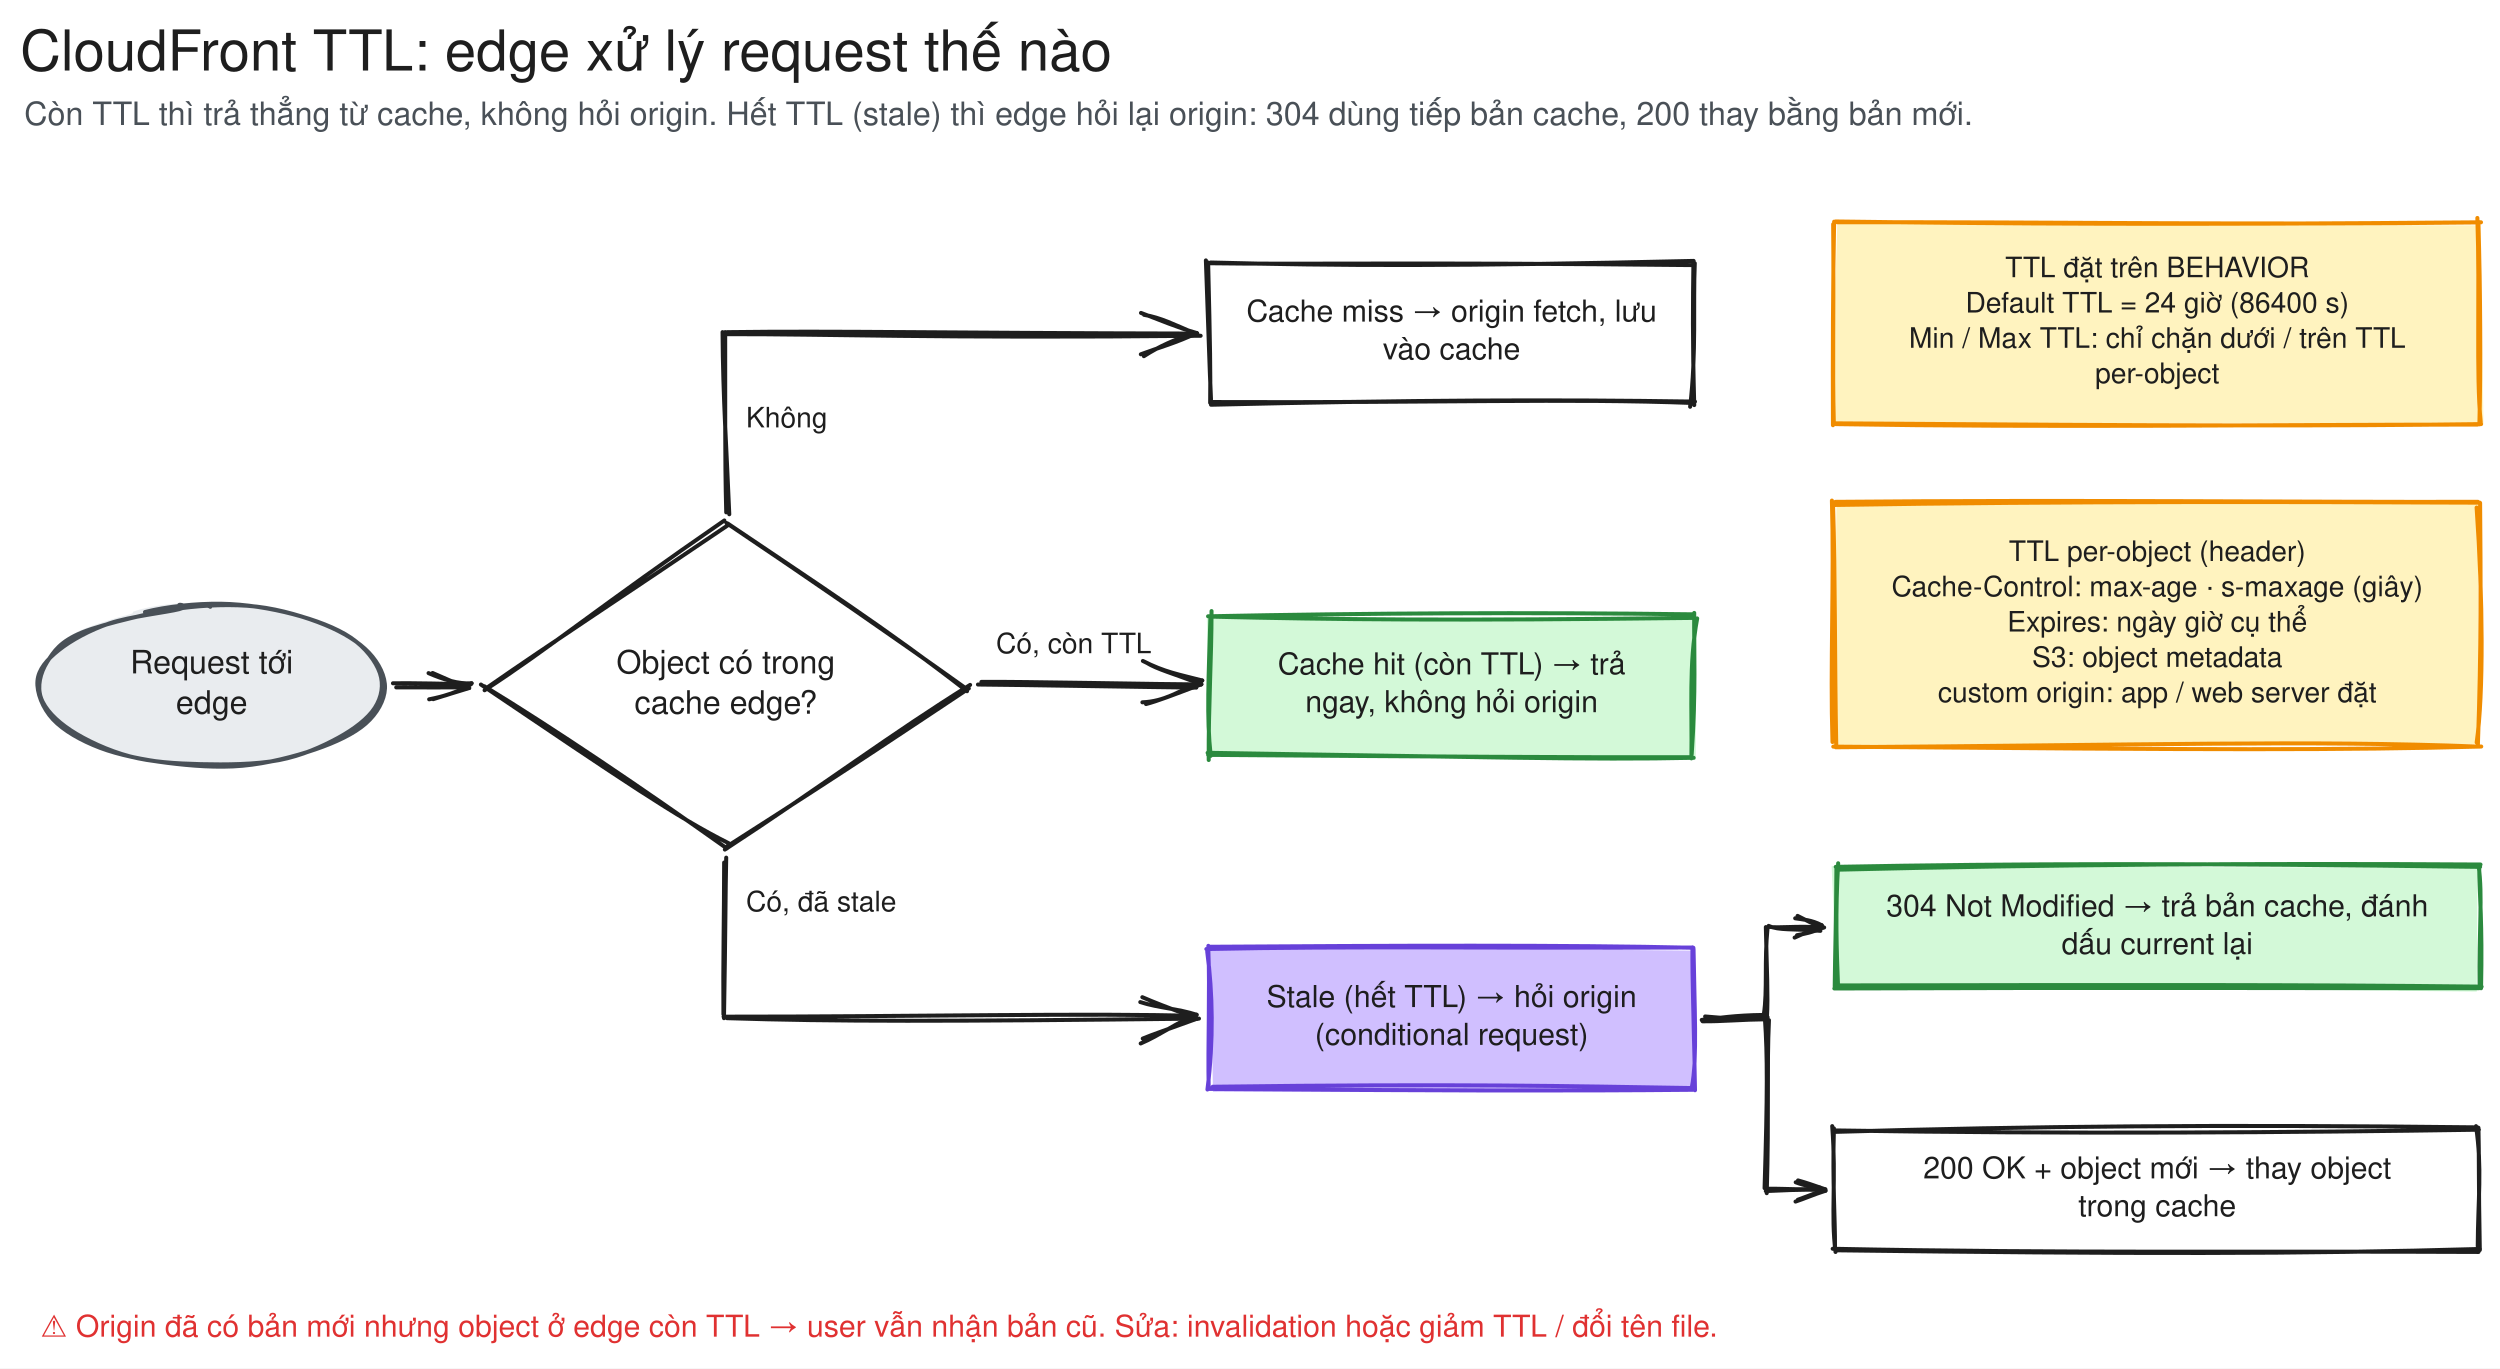
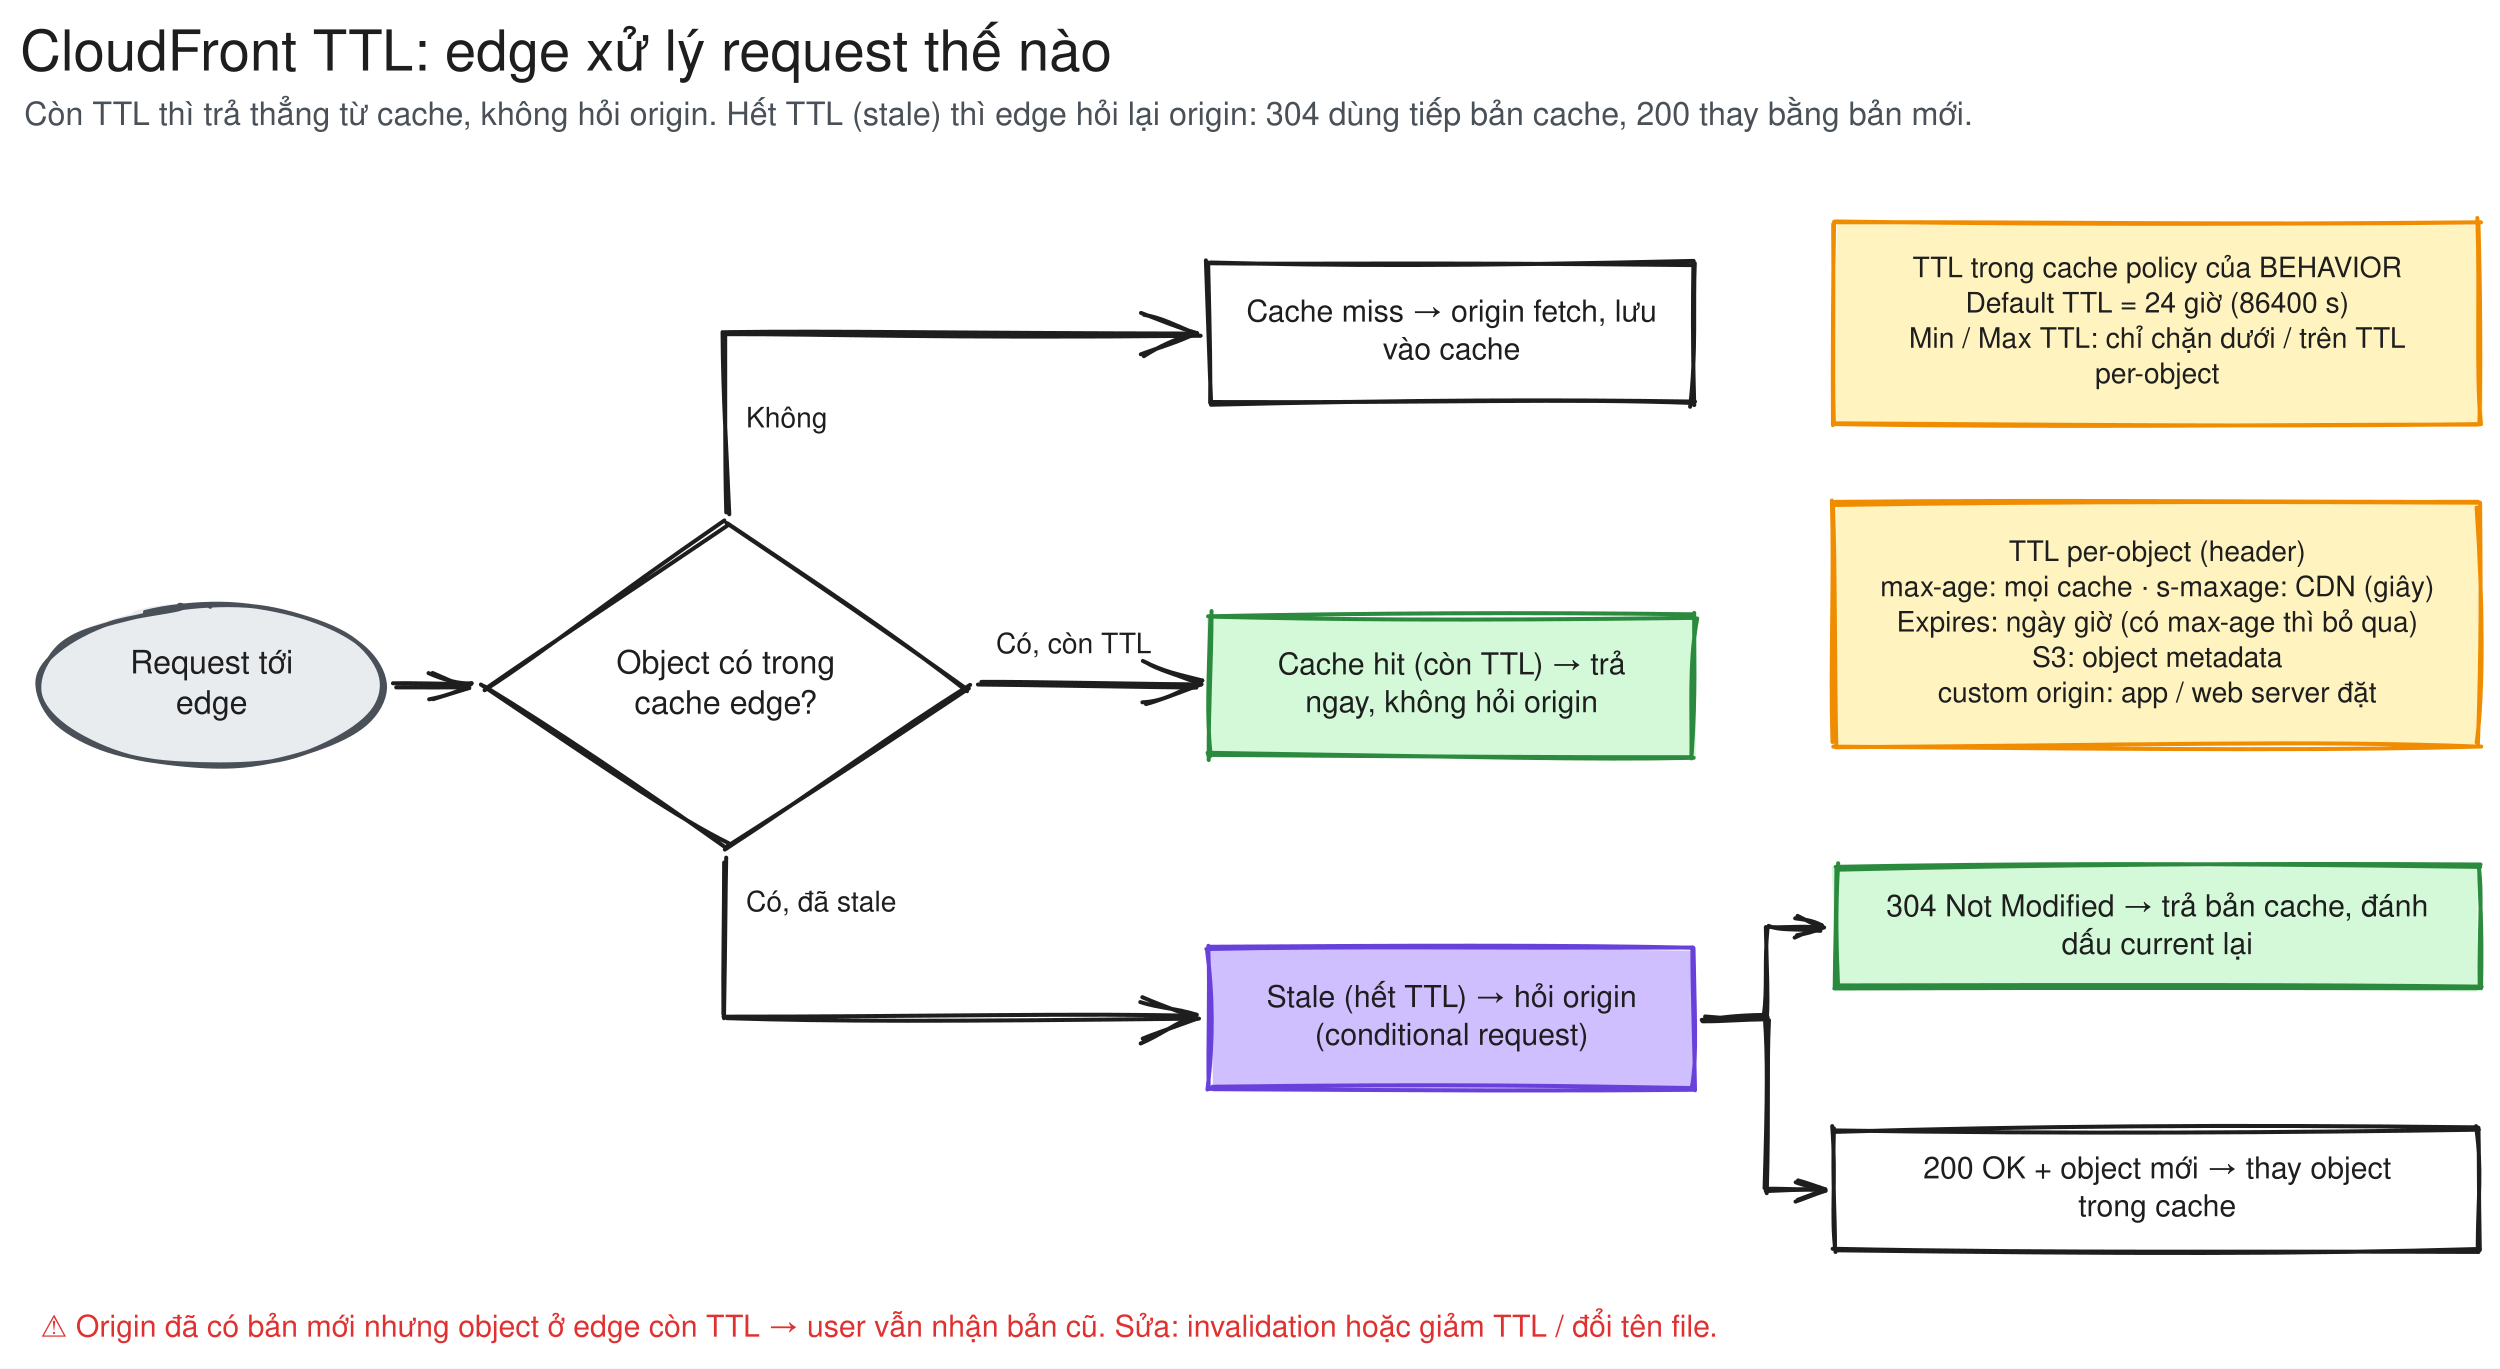
<svg xmlns="http://www.w3.org/2000/svg" version="1.1" viewBox="0 0 1240 678.75" width="1240" height="678.75">
  <defs>
    <style>
      @font-face {
        font-family: "Virgil";
        src: url("https://excalidraw.com/Virgil.woff2");
      }
      @font-face {
        font-family: "Cascadia";
        src: url("https://excalidraw.com/Cascadia.woff2");
      }
    </style>
  </defs>
  <rect x="0" y="0" width="1240" height="678.75" fill="#ffffff" />
  <g transform="translate(10 10) rotate(0 285.18 17.5)">
    <text x="0" y="25" font-family="Helvetica, Segoe UI Emoji" font-size="28px" fill="#1e1e1e" text-anchor="start" style="white-space: pre;" direction="ltr">CloudFront TTL: edge xử lý request thế nào</text>
  </g>
  <g transform="translate(12 48) rotate(0 509.2 10)">
    <text x="0" y="14" font-family="Helvetica, Segoe UI Emoji" font-size="16px" fill="#495057" text-anchor="start" style="white-space: pre;" direction="ltr">Còn TTL thì trả thẳng từ cache, không hỏi origin. Hết TTL (stale) thì edge hỏi lại origin: 304 dùng tiếp bản cache, 200 thay bằng bản mới.</text>
  </g>
  <g stroke-linecap="round" transform="translate(20 300) rotate(0 85 40)">
    <path d="M90.87 0.54 C102.77 0.31, 117.26 1.96, 127.95 4.81 C138.64 7.66, 148.12 12.76, 155.03 17.63 C161.93 22.5, 167.4 28.45, 169.4 34.02 C171.4 39.59, 170.82 45.65, 167.01 51.04 C163.21 56.44, 155.07 61.9, 146.59 66.37 C138.1 70.85, 127.59 75.59, 116.1 77.9 C104.6 80.22, 89.85 80.89, 77.63 80.26 C65.41 79.62, 53.26 77.11, 42.77 74.08 C32.28 71.04, 21.6 66.8, 14.69 62.05 C7.79 57.3, 3.13 51.22, 1.35 45.59 C-0.43 39.97, 0.35 33.87, 4 28.29 C7.64 22.72, 14.78 16.41, 23.22 12.17 C31.66 7.93, 41.58 4.8, 54.64 2.85 C67.71 0.91, 92.52 0.72, 101.61 0.51 C110.7 0.3, 109.74 0.87, 109.18 1.58 M46.03 3.39 C55.94 -0.15, 69.44 -1.06, 81.46 -1.12 C93.47 -1.17, 106.94 0.78, 118.15 3.06 C129.36 5.34, 140.5 8.01, 148.73 12.55 C156.96 17.09, 164.22 24.75, 167.53 30.3 C170.85 35.86, 170.9 40.51, 168.63 45.87 C166.37 51.23, 161.36 57.69, 153.93 62.45 C146.5 67.21, 135.03 71.6, 124.07 74.44 C113.11 77.27, 100.41 79.08, 88.18 79.47 C75.94 79.86, 62 78.89, 50.65 76.78 C39.29 74.66, 27.73 70.93, 20.03 66.76 C12.33 62.6, 7.33 57.56, 4.45 51.76 C1.58 45.97, 0.89 38.14, 2.77 32 C4.65 25.85, 8.81 19.43, 15.73 14.88 C22.65 10.33, 39.36 6.31, 44.29 4.7 C49.22 3.09, 44.54 4.54, 45.32 5.22" stroke="none" stroke-width="0" fill="#e9ecef" />
    <path d="M51.91 3.57 C62.2 0.91, 77.32 -0.72, 89.55 -0.55 C101.79 -0.38, 114.57 1.81, 125.31 4.61 C136.05 7.42, 146.83 11.41, 154.01 16.28 C161.19 21.15, 166.43 28.02, 168.41 33.82 C170.4 39.61, 169.36 45.71, 165.92 51.07 C162.47 56.42, 155.65 61.62, 147.73 65.95 C139.8 70.27, 129.72 74.84, 118.35 77.02 C106.98 79.2, 91.81 79.33, 79.49 79.02 C67.17 78.71, 55.15 77.97, 44.41 75.17 C33.68 72.37, 22.43 67.06, 15.08 62.21 C7.73 57.36, 2.29 51.71, 0.33 46.08 C-1.62 40.44, -0.04 33.79, 3.36 28.38 C6.76 22.98, 9.82 18.18, 20.74 13.67 C31.66 9.16, 58.27 3.44, 68.86 1.33 C79.46 -0.79, 84 0.47, 84.31 0.97 M69.73 1.68 C81.07 0.15, 95.44 -0.48, 107.35 0.89 C119.26 2.27, 131.91 6.13, 141.18 9.93 C150.45 13.74, 158.03 18.47, 162.99 23.72 C167.95 28.97, 171.22 35.57, 170.95 41.43 C170.68 47.29, 167.14 53.85, 161.37 58.9 C155.61 63.95, 146.55 68.23, 136.36 71.72 C126.17 75.21, 112.47 78.72, 100.23 79.82 C88 80.93, 74.73 79.85, 62.96 78.37 C51.19 76.88, 39.06 74.51, 29.62 70.92 C20.17 67.33, 11.45 62.35, 6.28 56.82 C1.11 51.28, -1.9 43.45, -1.42 37.72 C-0.93 31.99, 3.22 27.2, 9.19 22.45 C15.15 17.69, 24.44 12.55, 34.38 9.17 C44.32 5.79, 63.07 3.66, 68.83 2.15 C74.59 0.63, 68.68 -0.38, 68.93 0.08" stroke="#495057" stroke-width="2" fill="none" />
  </g>
  <g transform="translate(61.32 320) rotate(0 43.68 20)">
    <text x="43.68" y="14" font-family="Helvetica, Segoe UI Emoji" font-size="16px" fill="#1e1e1e" text-anchor="middle" style="white-space: pre;" direction="ltr">Request tới</text>
    <text x="43.68" y="34" font-family="Helvetica, Segoe UI Emoji" font-size="16px" fill="#1e1e1e" text-anchor="middle" style="white-space: pre;" direction="ltr">edge</text>
  </g>
  <g stroke-linecap="round" transform="translate(240 260) rotate(0 120 80)">
    <path d="M122.95 -1.47 L241.28 81.22 L119.35 160.64 L-1.61 82.29" stroke="none" stroke-width="0" fill="#ffffff" fill-rule="evenodd" />
    <path d="M120.96 -0.33 C162.66 27.88, 200.4 52.3, 239.65 82.85 M120.29 -0.62 C162.39 27.68, 204.76 56.86, 239.36 81.64 M241.18 79.71 C202.52 103.69, 168.29 129.55, 119.53 161.39 M240.54 81.46 C212.52 100, 186.18 118, 120.27 160.03 M121.42 158.24 C96.17 145.61, 69.3 127.3, -1.47 79.53 M120.54 160.82 C78.7 131.13, 35.82 102.1, 0.23 80.37 M0.35 82.37 C32.12 61.8, 58.33 40.11, 119.28 -1.85 M0.9 81.54 C35.56 57.43, 70.65 34.71, 121.5 0.21" stroke="#1e1e1e" stroke-width="2" fill="none" />
  </g>
  <g transform="translate(299.52 320) rotate(0 60.48 20)">
    <text x="60.48" y="14" font-family="Helvetica, Segoe UI Emoji" font-size="16px" fill="#1e1e1e" text-anchor="middle" style="white-space: pre;" direction="ltr">Object có trong</text>
    <text x="60.48" y="34" font-family="Helvetica, Segoe UI Emoji" font-size="16px" fill="#1e1e1e" text-anchor="middle" style="white-space: pre;" direction="ltr">cache edge?</text>
  </g>
  <g stroke-linecap="round" transform="translate(600 130) rotate(0 120 35)">
    <path d="M-0.03 0.23 L240.65 -0.53 L241.07 69.58 L0.51 68.26" stroke="none" stroke-width="0" fill="#ffffff" />
    <path d="M-1.18 0.55 C49.63 1.29, 98.97 -0.03, 240.5 1.5 M0.52 0.2 C63.21 1.86, 124.43 2.12, 240.04 -0.59 M240.61 0.57 C239.73 20.62, 241.44 45.34, 238.3 71.76 M239.94 0.23 C239.69 19.4, 239.43 38.38, 240.34 70.92 M239.95 69.89 C177.78 67.48, 113.33 69.89, 1.12 69.41 M240.71 69.19 C170.26 68.14, 100.8 68.36, 0.66 70.75 M0.65 68.06 C-0.11 52.34, -0.57 34.01, -1.88 -0.84 M0.24 69.79 C0.44 55.86, 0.24 41.72, -0.77 0.2" stroke="#1e1e1e" stroke-width="2" fill="none" />
  </g>
  <g transform="translate(615.525 146.25) rotate(0 104.475 18.75)">
    <text x="104.475" y="13.25" font-family="Helvetica, Segoe UI Emoji" font-size="15px" fill="#1e1e1e" text-anchor="middle" style="white-space: pre;" direction="ltr">Cache miss → origin fetch, lưu</text>
    <text x="104.475" y="32" font-family="Helvetica, Segoe UI Emoji" font-size="15px" fill="#1e1e1e" text-anchor="middle" style="white-space: pre;" direction="ltr">vào cache</text>
  </g>
  <g stroke-linecap="round" transform="translate(600 305) rotate(0 120 35)">
    <path d="M-1.4 1.72 L241.42 1.7 L241.08 71.85 L-0.21 70.1" stroke="none" stroke-width="0" fill="#d3f9d8" />
    <path d="M0.9 0.86 C60.88 2.29, 120.17 2.95, 239.75 1.48 M-0.8 0.69 C78.52 -0.92, 158.59 -1.33, 239.71 -0.3 M241.8 1.74 C237.57 24.64, 239.32 46.68, 238.94 71.16 M240.33 -0.99 C240.13 17.9, 241.24 37.62, 239.08 69.07 M240.04 70.86 C188.96 72.01, 134.85 70.46, -1.02 68.39 M239.4 70.58 C177.26 70.71, 115.69 70.29, -0.78 69.41 M-0.48 71.96 C-0.64 44.79, 0.93 21.79, 0.92 -1.91 M0.51 69.9 C-1.61 50.85, -0.5 31.03, 0.38 0.64" stroke="#2b8a3e" stroke-width="2" fill="none" />
  </g>
  <g transform="translate(631.875 321.25) rotate(0 88.125 18.75)">
    <text x="88.125" y="13.25" font-family="Helvetica, Segoe UI Emoji" font-size="15px" fill="#1e1e1e" text-anchor="middle" style="white-space: pre;" direction="ltr">Cache hit (còn TTL) → trả</text>
    <text x="88.125" y="32" font-family="Helvetica, Segoe UI Emoji" font-size="15px" fill="#1e1e1e" text-anchor="middle" style="white-space: pre;" direction="ltr">ngay, không hỏi origin</text>
  </g>
  <g stroke-linecap="round" transform="translate(600 470) rotate(0 120 35)">
    <path d="M0.44 -0.93 L238.94 1.51 L239.48 71.15 L1.62 71.52" stroke="none" stroke-width="0" fill="#d0bfff" />
    <path d="M-1.65 0.73 C69.08 -0.84, 141.62 0.39, 238.76 -0.03 M0.29 -0.4 C89.14 -0.98, 177.7 -1.39, 239.92 0.09 M239.99 0.64 C240.37 28.11, 241.93 55.69, 239.13 69.41 M239.45 -0.13 C239.3 16.37, 240.12 34.44, 240.72 70.76 M239.29 69.68 C180.1 68.74, 123.8 67.45, 1.5 69.03 M239.75 70.53 C177.34 71.12, 112.89 71, -0.5 70.1 M-1.11 70.41 C1.98 45.99, 1.5 22.61, -1.22 1.99 M-0.49 70.04 C-0.97 47.32, 0.18 23.16, -0.65 -0.87" stroke="#6741d9" stroke-width="2" fill="none" />
  </g>
  <g transform="translate(625.125 486.25) rotate(0 94.875 18.75)">
    <text x="94.875" y="13.25" font-family="Helvetica, Segoe UI Emoji" font-size="15px" fill="#1e1e1e" text-anchor="middle" style="white-space: pre;" direction="ltr">Stale (hết TTL) → hỏi origin</text>
    <text x="94.875" y="32" font-family="Helvetica, Segoe UI Emoji" font-size="15px" fill="#1e1e1e" text-anchor="middle" style="white-space: pre;" direction="ltr">(conditional request)</text>
  </g>
  <g stroke-linecap="round" transform="translate(910 430) rotate(0 160 30)">
    <path d="M-1.52 -0.38 L318.86 0.41 L318.48 61.85 L1.04 58.4" stroke="none" stroke-width="0" fill="#d3f9d8" />
    <path d="M1.06 1.37 C105.65 -1.2, 210.62 -1.91, 320.33 -1.2 M0.52 -0.04 C90.21 -1.74, 179.43 -1.93, 320.13 -0.03 M319.36 -0.87 C321.52 14.74, 319.48 31.2, 319.89 59.43 M319.66 -0.57 C319.82 14.31, 321.3 27.21, 320.6 60.17 M320.88 59.37 C231.87 58.38, 144.29 58.49, 1.22 58.77 M319.62 60.14 C231.41 60.21, 142.2 59.73, -0.17 60.28 M1.67 59.19 C0.96 41.27, 0.26 22.99, 1.73 -1.82 M0.02 59.28 C0.19 42.5, 0.76 25.03, 0.87 0.38" stroke="#2b8a3e" stroke-width="2" fill="none" />
  </g>
  <g transform="translate(931.55 441.25) rotate(0 138.45 18.75)">
    <text x="138.45" y="13.25" font-family="Helvetica, Segoe UI Emoji" font-size="15px" fill="#1e1e1e" text-anchor="middle" style="white-space: pre;" direction="ltr">304 Not Modified → trả bản cache, đánh</text>
    <text x="138.45" y="32" font-family="Helvetica, Segoe UI Emoji" font-size="15px" fill="#1e1e1e" text-anchor="middle" style="white-space: pre;" direction="ltr">dấu current lại</text>
  </g>
  <g stroke-linecap="round" transform="translate(910 560) rotate(0 160 30)">
    <path d="M-0.84 -0.89 L321.79 -1.41 L319.71 60.32 L-1.25 59.97" stroke="none" stroke-width="0" fill="#ffffff" />
    <path d="M0.77 1.39 C95.98 -1.41, 190.98 -2.31, 318.84 -0.83 M-0.24 0.69 C114.86 2.57, 229.44 1.73, 319.53 0.33 M318.09 -1.43 C321.2 18.73, 319.06 35.55, 318.96 58.09 M319.3 -0.65 C319.68 12.53, 319.32 25.24, 319.98 60.04 M319.33 60.97 C216.06 60.44, 112.15 61.7, -0.99 59.39 M320.06 59.49 C232.93 62.04, 146.63 62.01, 0.37 60.14 M0.42 60.98 C-1.95 42.44, 0.82 25.42, -1.22 -1.45 M0.16 59.04 C0.24 43.81, -1.13 27.64, -0.39 -0.35" stroke="#1e1e1e" stroke-width="2" fill="none" />
  </g>
  <g transform="translate(947.15 571.25) rotate(0 122.85 18.75)">
    <text x="122.85" y="13.25" font-family="Helvetica, Segoe UI Emoji" font-size="15px" fill="#1e1e1e" text-anchor="middle" style="white-space: pre;" direction="ltr">200 OK + object mới → thay object</text>
    <text x="122.85" y="32" font-family="Helvetica, Segoe UI Emoji" font-size="15px" fill="#1e1e1e" text-anchor="middle" style="white-space: pre;" direction="ltr">trong cache</text>
  </g>
  <g stroke-linecap="round" transform="translate(910 110) rotate(0 160 50)">
    <path d="M1.29 1.03 L320.25 1.79 L321.82 100.1 L-1.82 99.66" stroke="none" stroke-width="0" fill="#fff3bf" />
    <path d="M1.3 0.24 C104.71 -0.01, 209.03 1.67, 319.21 0.32 M0.47 -0.15 C84.02 0.98, 168.07 1.58, 320.58 0.26 M318.77 -1.89 C320.11 35.84, 318.05 75.69, 320.44 99.43 M319.28 -0.04 C320.31 35.95, 320.48 72.04, 319.78 100.47 M318.9 100.58 C212.36 100.67, 106.41 102.14, 0.59 100.36 M320.63 100.35 C246.41 101.33, 172.17 101.24, -0.19 99.97 M-0.43 99.54 C-1.17 71.54, -0.36 43.2, -0.75 1.2 M-0.86 100.9 C-1 65.52, -0.87 29.91, -0.27 -0.05" stroke="#f08c00" stroke-width="2" fill="none" />
  </g>
  <g transform="translate(938.4 125) rotate(0 131.6 35)">
-     <text x="131.6" y="12.5" font-family="Helvetica, Segoe UI Emoji" font-size="14px" fill="#1e1e1e" text-anchor="middle" style="white-space: pre;" direction="ltr">TTL đặt trên BEHAVIOR</text>
+     <text x="131.6" y="12.5" font-family="Helvetica, Segoe UI Emoji" font-size="14px" fill="#1e1e1e" text-anchor="middle" style="white-space: pre;" direction="ltr">TTL trong cache policy của BEHAVIOR</text>
    <text x="131.6" y="30" font-family="Helvetica, Segoe UI Emoji" font-size="14px" fill="#1e1e1e" text-anchor="middle" style="white-space: pre;" direction="ltr">Default TTL = 24 giờ (86400 s)</text>
    <text x="131.6" y="47.5" font-family="Helvetica, Segoe UI Emoji" font-size="14px" fill="#1e1e1e" text-anchor="middle" style="white-space: pre;" direction="ltr">Min / Max TTL: chỉ chặn dưới / trên TTL</text>
    <text x="131.6" y="65" font-family="Helvetica, Segoe UI Emoji" font-size="14px" fill="#1e1e1e" text-anchor="middle" style="white-space: pre;" direction="ltr">per-object</text>
  </g>
  <g stroke-linecap="round" transform="translate(910 250) rotate(0 160 60)">
    <path d="M0.92 -1.95 L319.22 -0.27 L319.42 119.1 L-0.68 120.49" stroke="none" stroke-width="0" fill="#fff3bf" />
    <path d="M0.35 -1.08 C118.12 -2.19, 237.27 -0.85, 319.04 -1.1 M-0.45 0.47 C116.29 -1.45, 232.33 -1.05, 319.99 -0.68 M318.4 1.75 C321.55 47.02, 321.87 94.09, 318.43 118.27 M320.13 -0.56 C320.41 35.94, 320.78 70.45, 319.03 119.45 M319.66 120.33 C235.25 117.02, 152.8 119.66, 0.5 120.64 M320.7 120.28 C253.87 122.09, 188.36 121.97, -0.69 120.33 M-1.08 118.04 C-2.3 80.58, -0.21 37.54, -1.37 -1.71 M0.79 120.33 C-0.05 77.66, 0.34 36.7, -0.81 0.18" stroke="#f08c00" stroke-width="2" fill="none" />
  </g>
  <g transform="translate(930.63 266.25) rotate(0 139.37 43.75)">
    <text x="139.37" y="12" font-family="Helvetica, Segoe UI Emoji" font-size="14px" fill="#1e1e1e" text-anchor="middle" style="white-space: pre;" direction="ltr">TTL per-object (header)</text>
-     <text x="139.37" y="29.5" font-family="Helvetica, Segoe UI Emoji" font-size="14px" fill="#1e1e1e" text-anchor="middle" style="white-space: pre;" direction="ltr">Cache-Control: max-age · s-maxage (giây)</text>
-     <text x="139.37" y="47" font-family="Helvetica, Segoe UI Emoji" font-size="14px" fill="#1e1e1e" text-anchor="middle" style="white-space: pre;" direction="ltr">Expires: ngày giờ cụ thể</text>
+     <text x="139.37" y="29.5" font-family="Helvetica, Segoe UI Emoji" font-size="14px" fill="#1e1e1e" text-anchor="middle" style="white-space: pre;" direction="ltr">max-age: mọi cache · s-maxage: CDN (giây)</text>
+     <text x="139.37" y="47" font-family="Helvetica, Segoe UI Emoji" font-size="14px" fill="#1e1e1e" text-anchor="middle" style="white-space: pre;" direction="ltr">Expires: ngày giờ (có max-age thì bỏ qua)</text>
    <text x="139.37" y="64.5" font-family="Helvetica, Segoe UI Emoji" font-size="14px" fill="#1e1e1e" text-anchor="middle" style="white-space: pre;" direction="ltr">S3: object metadata</text>
    <text x="139.37" y="82" font-family="Helvetica, Segoe UI Emoji" font-size="14px" fill="#1e1e1e" text-anchor="middle" style="white-space: pre;" direction="ltr">custom origin: app / web server đặt</text>
  </g>
  <g stroke-linecap="round">
    <g transform="translate(196 340) rotate(0 19 0)">
      <path d="M-1.09 -1.09 C5.06 -1.3, 30.98 -0.78, 37.5 -0.52 M0.53 0.95 C6.44 0.84, 30.16 1.18, 36.29 0.75" stroke="#1e1e1e" stroke-width="2" fill="none" />
    </g>
    <g transform="translate(196 340) rotate(0 19 0)">
      <path d="M16.86 6.86 C23.87 5.49, 31.58 3.37, 37.9 -1.09 M18.86 6.79 C23.94 5.13, 28.81 3.71, 36.72 1.26" stroke="#1e1e1e" stroke-width="2" fill="none" />
    </g>
    <g transform="translate(196 340) rotate(0 19 0)">
      <path d="M16.56 -6.13 C23.75 -2.99, 31.57 -0.6, 37.9 -1.09 M18.57 -6.2 C23.68 -4.02, 28.63 -1.6, 36.72 1.26" stroke="#1e1e1e" stroke-width="2" fill="none" />
    </g>
  </g>
  <g stroke-linecap="round">
    <g transform="translate(360 254) rotate(0 117 -44.5)">
      <path d="M1.72 1.08 C0.51 -28.93, -1.44 -56.77, -1.61 -89.27 M0.21 0.13 C-0.53 -28.42, -0.23 -56.12, -0.31 -89.28 M-0.93 -88.25 C50.4 -88.42, 102.24 -86.11, 235.52 -87.46 M0.64 -89.25 C54.44 -89.97, 108.16 -88.8, 233.87 -88.55" stroke="#1e1e1e" stroke-width="2" fill="none" />
    </g>
    <g transform="translate(360 254) rotate(0 117 -44.5)">
      <path d="M207.36 -77.33 C215.41 -82.48, 222.37 -85.42, 232.26 -88.82 M205.85 -78.27 C214.59 -81.56, 223.91 -84.08, 233.57 -88.82" stroke="#1e1e1e" stroke-width="2" fill="none" />
    </g>
    <g transform="translate(360 254) rotate(0 117 -44.5)">
      <path d="M207.45 -97.85 C215.56 -96.52, 222.49 -92.99, 232.26 -88.82 M205.93 -98.79 C214.77 -95.53, 224.06 -91.49, 233.57 -88.82" stroke="#1e1e1e" stroke-width="2" fill="none" />
    </g>
  </g>
  <g stroke-linecap="round">
    <g transform="translate(486 340) rotate(0 54 0)">
      <path d="M-0.93 -0.48 C16.98 -0.37, 89.09 0.9, 107.36 1.06 M0.79 -1.78 C19.1 -2.02, 91.81 -0.53, 109.74 -0.51" stroke="#1e1e1e" stroke-width="2" fill="none" />
    </g>
    <g transform="translate(486 340) rotate(0 54 0)">
      <path d="M80.63 8.35 C91.43 7.92, 98.71 3.06, 110.31 -2.47 M82.42 9.21 C88 7.77, 95.46 4.87, 109.88 -0.6" stroke="#1e1e1e" stroke-width="2" fill="none" />
    </g>
    <g transform="translate(486 340) rotate(0 54 0)">
      <path d="M80.87 -12.17 C91.67 -6.6, 98.88 -5.46, 110.31 -2.47 M82.67 -11.31 C88.03 -7.99, 95.43 -6.12, 109.88 -0.6" stroke="#1e1e1e" stroke-width="2" fill="none" />
    </g>
  </g>
  <g stroke-linecap="round">
    <g transform="translate(360 426) rotate(0 117 39.5)">
      <path d="M-0.82 1.82 C-0.84 28.45, -1.42 52.12, -1.18 77.09 M0.2 -0.61 C-0.19 16.76, -0.13 34.25, -0.91 79.02 M-1.1 78.27 C91.1 78.31, 184.28 76.33, 232.62 77.93 M0.56 79.01 C53.34 80.71, 107.99 80.67, 234.69 79.22" stroke="#1e1e1e" stroke-width="2" fill="none" />
    </g>
    <g transform="translate(360 426) rotate(0 117 39.5)">
      <path d="M205.78 91.56 C215.2 87.59, 224.16 80.84, 233.51 77.31 M206.8 89.13 C211.96 86.97, 218.13 84.96, 233.78 79.24" stroke="#1e1e1e" stroke-width="2" fill="none" />
    </g>
    <g transform="translate(360 426) rotate(0 117 39.5)">
      <path d="M205.58 71.04 C215.09 74.05, 224.13 74.26, 233.51 77.31 M206.6 68.61 C211.93 70.92, 218.16 73.38, 233.78 79.24" stroke="#1e1e1e" stroke-width="2" fill="none" />
    </g>
  </g>
  <g stroke-linecap="round">
    <g transform="translate(846 505) rotate(0 29 -22.5)">
      <path d="M-1.94 0.87 C5.87 -0.02, 14.97 -1.43, 28.29 -1.58 M-0.25 -0.83 C8.34 -0.15, 16.23 0.82, 29.17 -0.01 M28.88 -1.95 C30.68 -13.8, 29.07 -28.4, 30.69 -44.66 M30.39 -0.08 C31.03 -11.71, 30.31 -23.4, 29.86 -45.17 M31.24 -45.77 C36.47 -43.43, 43.04 -44.44, 56.91 -43.3 M30.99 -45.33 C37 -44.51, 43.89 -45.89, 58.78 -44.97" stroke="#1e1e1e" stroke-width="2" fill="none" />
    </g>
    <g transform="translate(846 505) rotate(0 29 -22.5)">
      <path d="M44.13 -39.95 C47.79 -41.59, 52.38 -43.59, 57.58 -46.07 M45.32 -41.14 C49.2 -41.88, 52.62 -42.4, 58.2 -44.97" stroke="#1e1e1e" stroke-width="2" fill="none" />
    </g>
    <g transform="translate(846 505) rotate(0 29 -22.5)">
      <path d="M44.41 -49.52 C48.05 -48.95, 52.58 -48.74, 57.58 -46.07 M45.59 -50.72 C49.46 -48.85, 52.8 -46.76, 58.2 -44.97" stroke="#1e1e1e" stroke-width="2" fill="none" />
    </g>
  </g>
  <g stroke-linecap="round">
    <g transform="translate(846 505) rotate(0 29 42.5)">
      <path d="M-1.53 1.56 C7.72 1.69, 17.83 0.67, 30.85 0.54 M0.12 0.25 C8.98 -0.13, 17.31 -0.19, 30.74 -0.45 M31.4 1 C30.28 24.41, 31.48 46.14, 30.3 86.82 M29.43 0.65 C30.64 18.31, 30.68 37.13, 29.23 84.32 M31.11 84.61 C40.6 84.52, 50.32 85.56, 56.51 84.02 M29.84 85.77 C37.75 85.54, 44.88 84.82, 58.85 85.23" stroke="#1e1e1e" stroke-width="2" fill="none" />
    </g>
    <g transform="translate(846 505) rotate(0 29 42.5)">
      <path d="M44.58 90.98 C48.71 89.65, 53.41 87.52, 59.44 85.61 M45.73 90.07 C49.84 88.55, 53.54 87.24, 59.36 84.91" stroke="#1e1e1e" stroke-width="2" fill="none" />
    </g>
    <g transform="translate(846 505) rotate(0 29 42.5)">
      <path d="M44.67 81.41 C48.72 82.99, 53.4 83.76, 59.44 85.61 M45.82 80.49 C49.83 81.59, 53.51 82.9, 59.36 84.91" stroke="#1e1e1e" stroke-width="2" fill="none" />
    </g>
  </g>
  <g transform="translate(370 200) rotate(0 19.32 8.75)">
    <text x="0" y="12" font-family="Helvetica, Segoe UI Emoji" font-size="14px" fill="#1e1e1e" text-anchor="start" style="white-space: pre;" direction="ltr">Không</text>
  </g>
  <g transform="translate(494 312) rotate(0 38.78 8.75)">
    <text x="0" y="12" font-family="Helvetica, Segoe UI Emoji" font-size="14px" fill="#1e1e1e" text-anchor="start" style="white-space: pre;" direction="ltr">Có, còn TTL</text>
  </g>
  <g transform="translate(370 440) rotate(0 38.57 8.75)">
    <text x="0" y="12" font-family="Helvetica, Segoe UI Emoji" font-size="14px" fill="#1e1e1e" text-anchor="start" style="white-space: pre;" direction="ltr">Có, đã stale</text>
  </g>
  <g transform="translate(20 650) rotate(0 423.45 9.375)">
    <text x="0" y="13" font-family="Helvetica, Segoe UI Emoji" font-size="15px" fill="#e03131" text-anchor="start" style="white-space: pre;" direction="ltr">⚠ Origin đã có bản mới nhưng object ở edge còn TTL → user vẫn nhận bản cũ. Sửa: invalidation hoặc giảm TTL / đổi tên file.</text>
  </g>
</svg>
